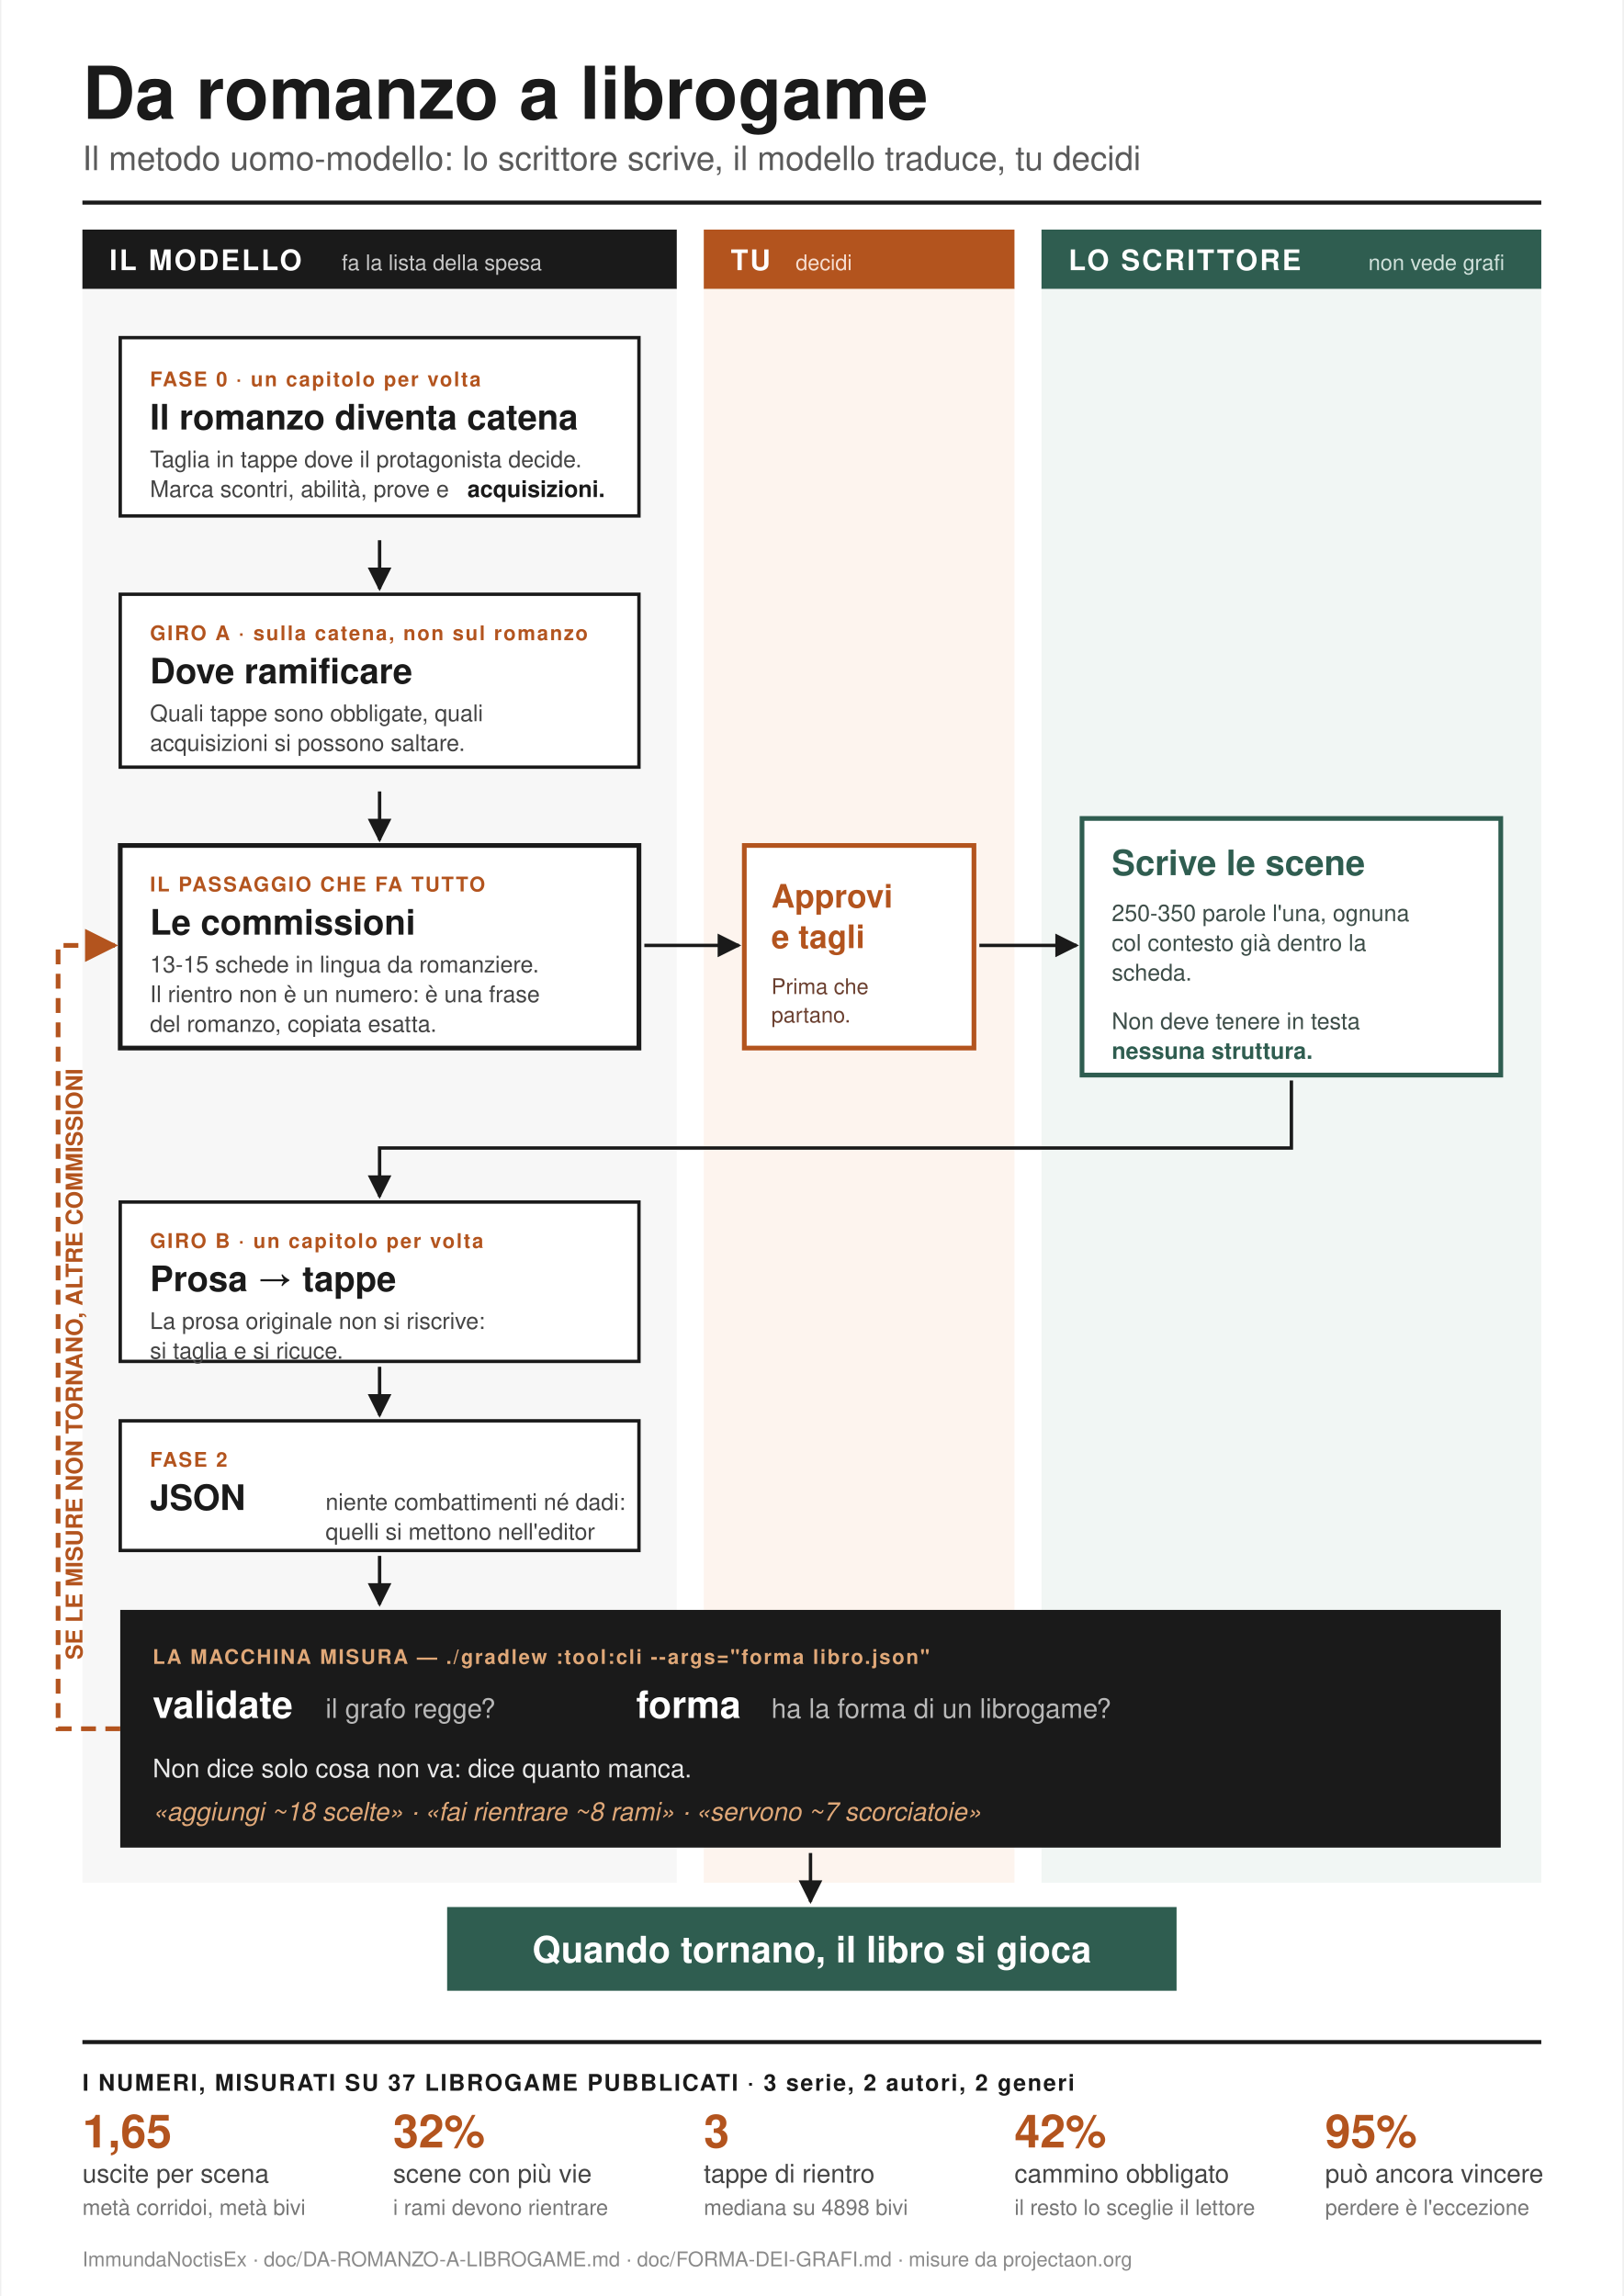
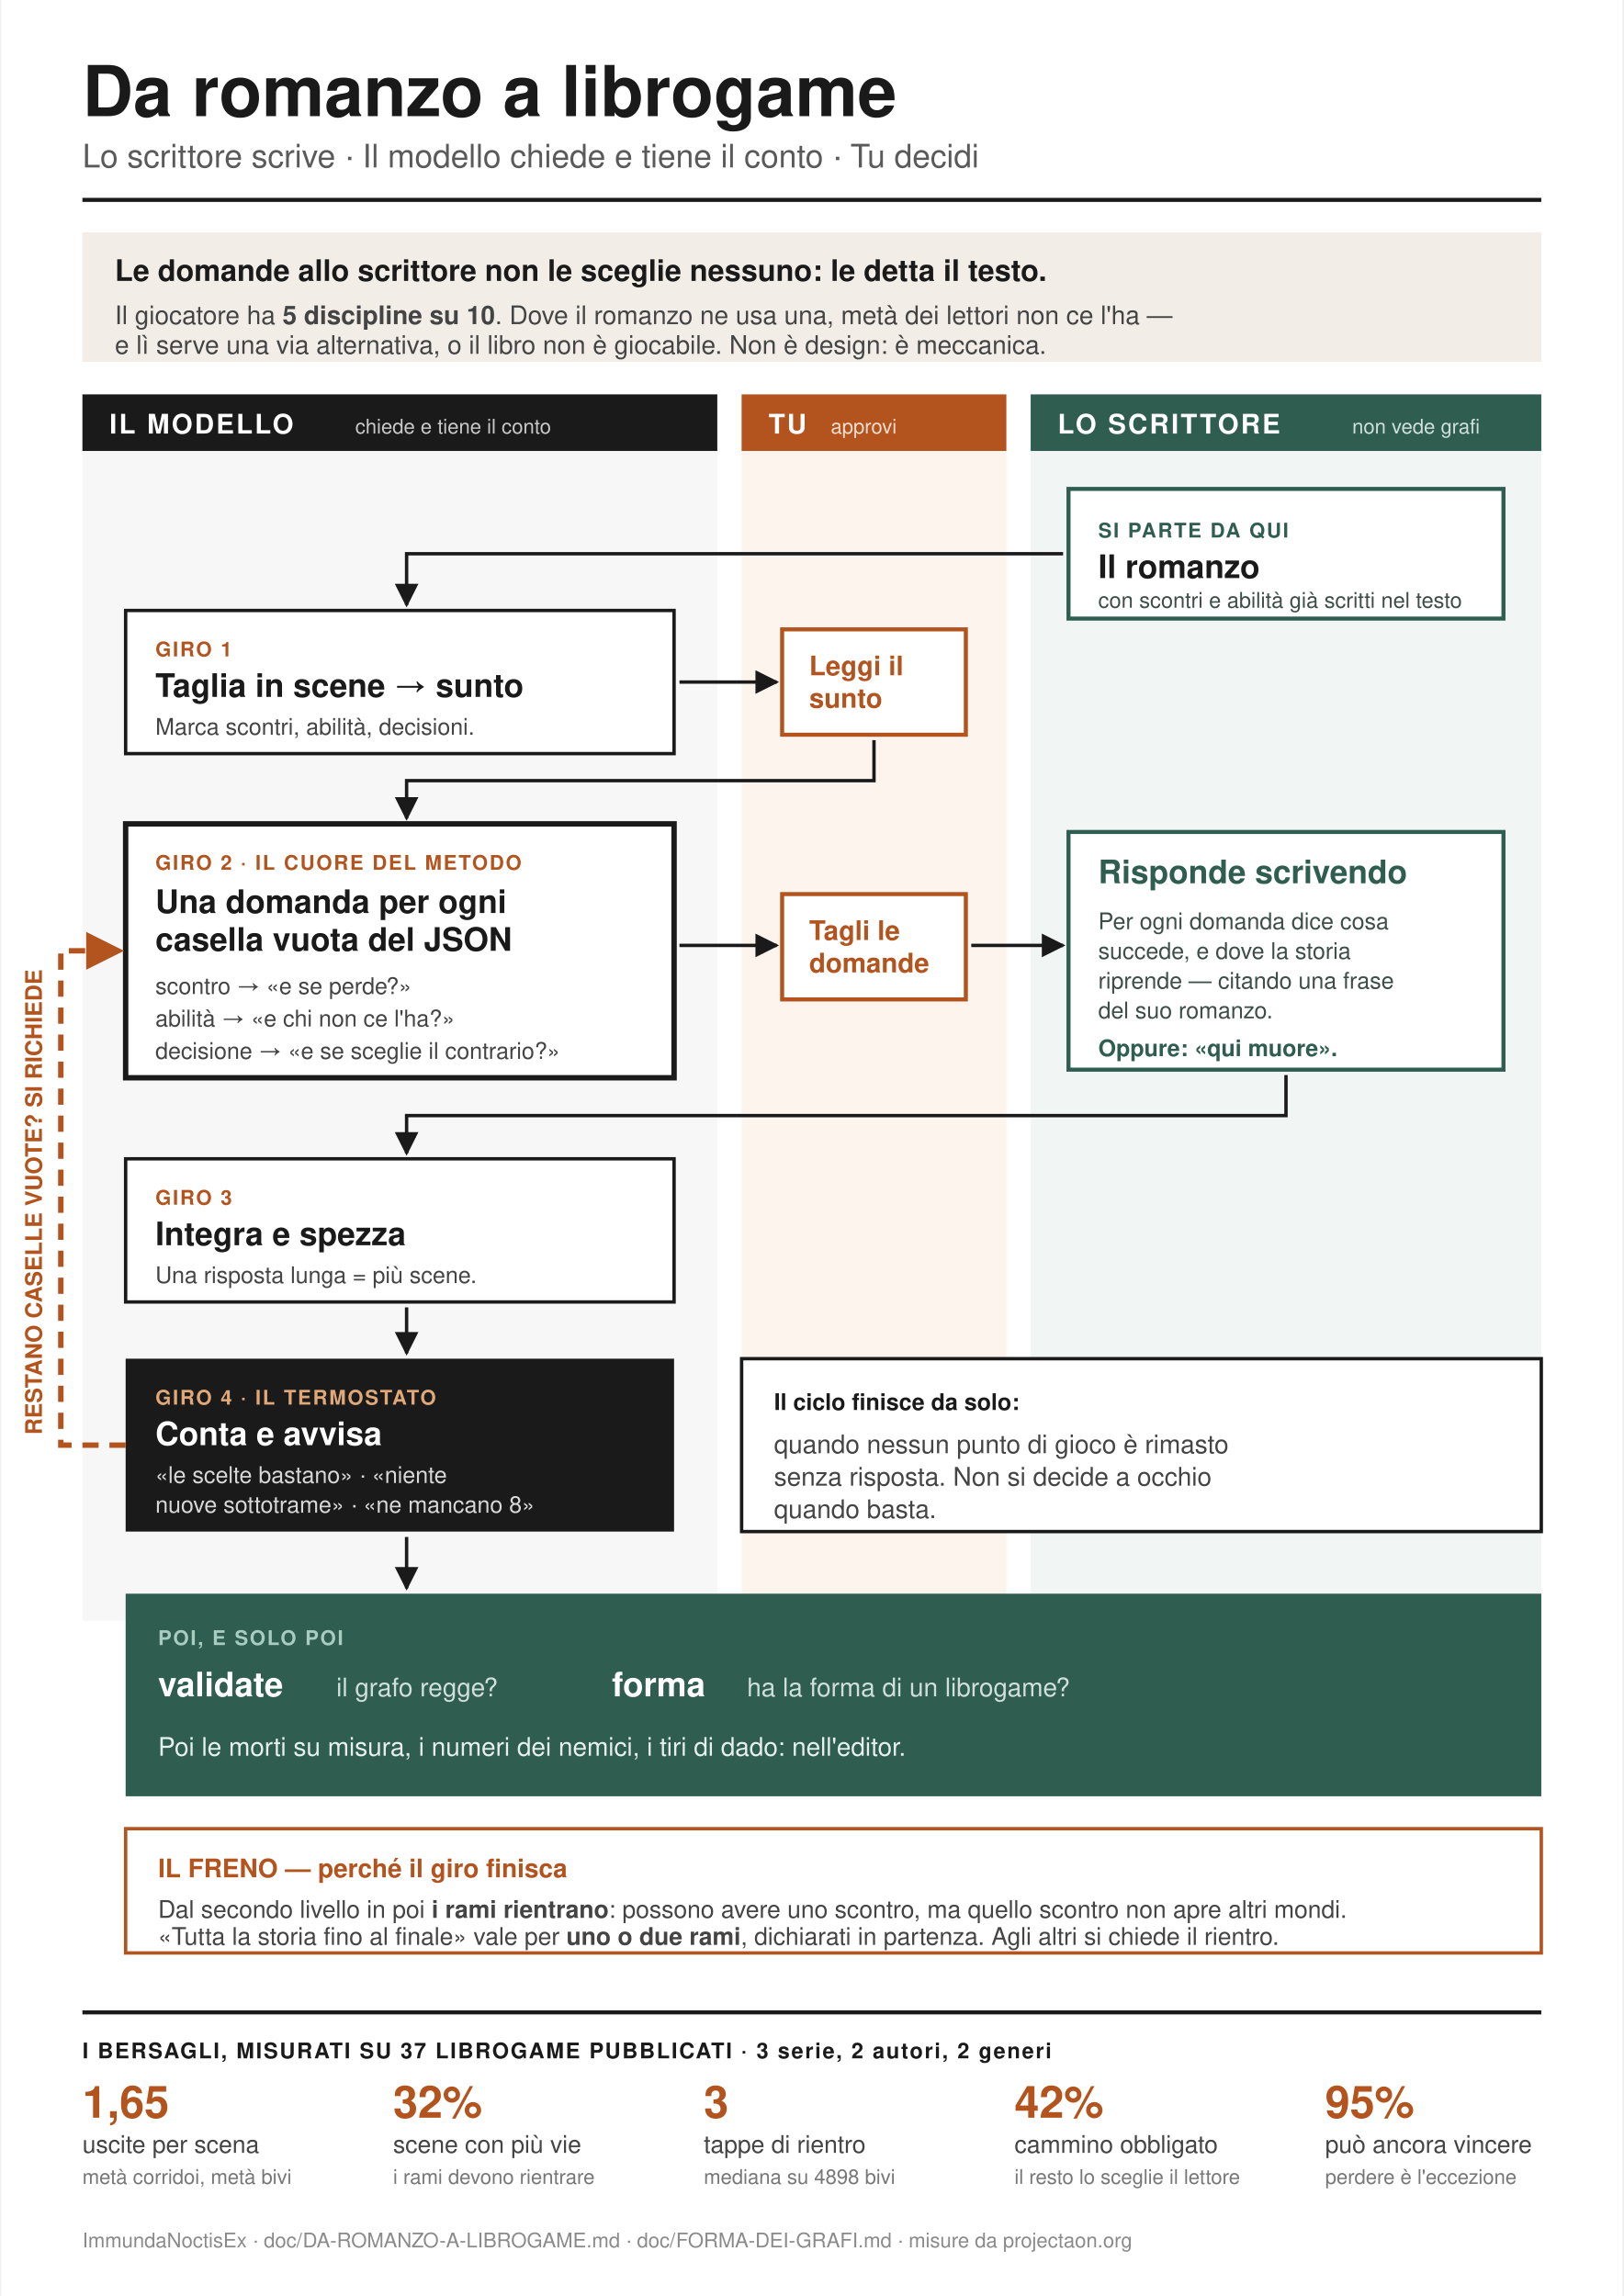
<svg xmlns="http://www.w3.org/2000/svg" viewBox="0 0 1200 1700" width="420mm" height="594mm" font-family="Helvetica, Arial, sans-serif">
  <defs>
    <marker id="freccia" viewBox="0 0 10 10" refX="9" refY="5" markerWidth="7" markerHeight="7" orient="auto-start-reverse">
      <path d="M 0 0 L 10 5 L 0 10 z" fill="#1a1a1a" />
    </marker>
-     <marker id="frecciaRitorno" viewBox="0 0 10 10" refX="9" refY="5" markerWidth="7" markerHeight="7" orient="auto-start-reverse">
+     <marker id="frecciaCiclo" viewBox="0 0 10 10" refX="9" refY="5" markerWidth="7" markerHeight="7" orient="auto-start-reverse">
      <path d="M 0 0 L 10 5 L 0 10 z" fill="#b3541e" />
    </marker>
  </defs>
  <rect width="1200" height="1700" fill="#ffffff" />
-   <text x="60" y="88" font-size="54" font-weight="700" fill="#1a1a1a">Da romanzo a librogame</text>
-   <text x="60" y="126" font-size="25" fill="#5a5a5a">Il metodo uomo-modello: lo scrittore scrive, il modello traduce, tu decidi</text>
-   <line x1="60" y1="150" x2="1140" y2="150" stroke="#1a1a1a" stroke-width="3" />
-   <rect x="60" y="170" width="440" height="44" fill="#1a1a1a" />
-   <text x="80" y="200" font-size="21" font-weight="700" fill="#ffffff" letter-spacing="1.5">IL MODELLO</text>
-   <text x="252" y="200" font-size="16" fill="#c9c9c9">fa la lista della spesa</text>
-   <rect x="520" y="170" width="230" height="44" fill="#b3541e" />
-   <text x="540" y="200" font-size="21" font-weight="700" fill="#ffffff" letter-spacing="1.5">TU</text>
-   <text x="588" y="200" font-size="16" fill="#f6ddd0">decidi</text>
-   <rect x="770" y="170" width="370" height="44" fill="#2f5d50" />
-   <text x="790" y="200" font-size="21" font-weight="700" fill="#ffffff" letter-spacing="1.5">LO SCRITTORE</text>
-   <text x="1012" y="200" font-size="16" fill="#cfe0da">non vede grafi</text>
-   <rect x="60" y="214" width="440" height="1180" fill="#f7f7f7" />
-   <rect x="520" y="214" width="230" height="1180" fill="#fdf4ee" />
-   <rect x="770" y="214" width="370" height="1180" fill="#f1f6f4" />
-   <rect x="88" y="250" width="384" height="132" fill="#ffffff" stroke="#1a1a1a" stroke-width="2.5" />
-   <text x="110" y="286" font-size="15" font-weight="700" fill="#b3541e" letter-spacing="1.2">FASE 0 · un capitolo per volta</text>
-   <text x="110" y="318" font-size="26" font-weight="700" fill="#1a1a1a">Il romanzo diventa catena</text>
-   <text x="110" y="346" font-size="17" fill="#444">Taglia in tappe dove il protagonista decide.</text>
-   <text x="110" y="368" font-size="17" fill="#444">Marca scontri, abilità, prove e</text>
-   <text x="345" y="368" font-size="17" font-weight="700" fill="#1a1a1a">acquisizioni.</text>
-   <path d="M 280 400 L 280 436" stroke="#1a1a1a" stroke-width="2.5" marker-end="url(#freccia)" />
-   <rect x="88" y="440" width="384" height="128" fill="#ffffff" stroke="#1a1a1a" stroke-width="2.5" />
-   <text x="110" y="474" font-size="15" font-weight="700" fill="#b3541e" letter-spacing="1.2">GIRO A · sulla catena, non sul romanzo</text>
-   <text x="110" y="506" font-size="26" font-weight="700" fill="#1a1a1a">Dove ramificare</text>
-   <text x="110" y="534" font-size="17" fill="#444">Quali tappe sono obbligate, quali</text>
-   <text x="110" y="556" font-size="17" fill="#444">acquisizioni si possono saltare.</text>
-   <path d="M 280 586 L 280 622" stroke="#1a1a1a" stroke-width="2.5" marker-end="url(#freccia)" />
-   <rect x="88" y="626" width="384" height="150" fill="#ffffff" stroke="#1a1a1a" stroke-width="3.5" />
-   <text x="110" y="660" font-size="15" font-weight="700" fill="#b3541e" letter-spacing="1.2">IL PASSAGGIO CHE FA TUTTO</text>
-   <text x="110" y="692" font-size="26" font-weight="700" fill="#1a1a1a">Le commissioni</text>
-   <text x="110" y="720" font-size="17" fill="#444">13-15 schede in lingua da romanziere.</text>
-   <text x="110" y="742" font-size="17" fill="#444">Il rientro non è un numero: è una frase</text>
-   <text x="110" y="764" font-size="17" fill="#444">del romanzo, copiata esatta.</text>
-   <path d="M 476 700 L 546 700" stroke="#1a1a1a" stroke-width="2.5" marker-end="url(#freccia)" />
-   <rect x="550" y="626" width="170" height="150" fill="#ffffff" stroke="#b3541e" stroke-width="3.5" />
-   <text x="570" y="672" font-size="24" font-weight="700" fill="#b3541e">Approvi</text>
-   <text x="570" y="702" font-size="24" font-weight="700" fill="#b3541e">e tagli</text>
-   <text x="570" y="736" font-size="16" fill="#6b4030">Prima che</text>
-   <text x="570" y="757" font-size="16" fill="#6b4030">partano.</text>
-   <path d="M 724 700 L 796 700" stroke="#1a1a1a" stroke-width="2.5" marker-end="url(#freccia)" />
-   <rect x="800" y="606" width="310" height="190" fill="#ffffff" stroke="#2f5d50" stroke-width="3.5" />
-   <text x="822" y="648" font-size="26" font-weight="700" fill="#2f5d50">Scrive le scene</text>
-   <text x="822" y="682" font-size="17" fill="#3d4d48">250-350 parole l'una, ognuna</text>
-   <text x="822" y="704" font-size="17" fill="#3d4d48">col contesto già dentro la</text>
-   <text x="822" y="726" font-size="17" fill="#3d4d48">scheda.</text>
-   <text x="822" y="762" font-size="17" fill="#3d4d48">Non deve tenere in testa</text>
-   <text x="822" y="784" font-size="17" font-weight="700" fill="#2f5d50">nessuna struttura.</text>
-   <path d="M 955 800 L 955 850 L 280 850 L 280 886" fill="none" stroke="#1a1a1a" stroke-width="2.5" marker-end="url(#freccia)" />
-   <rect x="88" y="890" width="384" height="118" fill="#ffffff" stroke="#1a1a1a" stroke-width="2.5" />
-   <text x="110" y="924" font-size="15" font-weight="700" fill="#b3541e" letter-spacing="1.2">GIRO B · un capitolo per volta</text>
-   <text x="110" y="956" font-size="26" font-weight="700" fill="#1a1a1a">Prosa → tappe</text>
-   <text x="110" y="984" font-size="17" fill="#444">La prosa originale non si riscrive:</text>
-   <text x="110" y="1006" font-size="17" fill="#444">si taglia e si ricuce.</text>
-   <path d="M 280 1012 L 280 1048" stroke="#1a1a1a" stroke-width="2.5" marker-end="url(#freccia)" />
-   <rect x="88" y="1052" width="384" height="96" fill="#ffffff" stroke="#1a1a1a" stroke-width="2.5" />
-   <text x="110" y="1086" font-size="15" font-weight="700" fill="#b3541e" letter-spacing="1.2">FASE 2</text>
-   <text x="110" y="1118" font-size="26" font-weight="700" fill="#1a1a1a">JSON</text>
-   <text x="240" y="1118" font-size="17" fill="#444">niente combattimenti né dadi:</text>
-   <text x="240" y="1140" font-size="17" fill="#444">quelli si mettono nell'editor</text>
-   <path d="M 280 1152 L 280 1188" stroke="#1a1a1a" stroke-width="2.5" marker-end="url(#freccia)" />
-   <rect x="88" y="1192" width="1022" height="176" fill="#1a1a1a" />
-   <text x="112" y="1232" font-size="15" font-weight="700" fill="#e0a878" letter-spacing="1.2">LA MACCHINA MISURA — ./gradlew :tool:cli --args="forma libro.json"</text>
-   <text x="112" y="1272" font-size="28" font-weight="700" fill="#ffffff">validate</text>
-   <text x="240" y="1272" font-size="20" fill="#b8b8b8">il grafo regge?</text>
-   <text x="470" y="1272" font-size="28" font-weight="700" fill="#ffffff">forma</text>
-   <text x="570" y="1272" font-size="20" fill="#b8b8b8">ha la forma di un librogame?</text>
-   <text x="112" y="1316" font-size="19" fill="#e8e8e8">Non dice solo cosa non va: dice quanto manca.</text>
-   <text x="112" y="1348" font-size="19" font-style="italic" fill="#e0a878">«aggiungi ~18 scelte» · «fai rientrare ~8 rami» · «servono ~7 scorciatoie»</text>
-   <path d="M 88 1280 L 42 1280 L 42 700 L 84 700" fill="none" stroke="#b3541e" stroke-width="3.5" stroke-dasharray="11,7" marker-end="url(#frecciaRitorno)" />
-   <text x="60" y="1010" font-size="17" font-weight="700" fill="#b3541e" transform="rotate(-90 60 1010)" text-anchor="middle">SE LE MISURE NON TORNANO, ALTRE COMMISSIONI</text>
-   <path d="M 599 1372 L 599 1408" stroke="#1a1a1a" stroke-width="2.5" marker-end="url(#freccia)" />
-   <rect x="330" y="1412" width="540" height="62" fill="#2f5d50" />
-   <text x="600" y="1453" font-size="27" font-weight="700" fill="#ffffff" text-anchor="middle">Quando tornano, il libro si gioca</text>
-   <line x1="60" y1="1512" x2="1140" y2="1512" stroke="#1a1a1a" stroke-width="3" />
-   <text x="60" y="1548" font-size="17" font-weight="700" fill="#1a1a1a" letter-spacing="1.2">I NUMERI, MISURATI SU 37 LIBROGAME PUBBLICATI · 3 serie, 2 autori, 2 generi</text>
-   <g font-size="19" fill="#444">
-     <text x="60" y="1590" font-size="34" font-weight="700" fill="#b3541e">1,65</text>
-     <text x="60" y="1616">uscite per scena</text>
-     <text x="60" y="1640" font-size="16" fill="#777">metà corridoi, metà bivi</text>
-     <text x="290" y="1590" font-size="34" font-weight="700" fill="#b3541e">32%</text>
-     <text x="290" y="1616">scene con più vie</text>
-     <text x="290" y="1640" font-size="16" fill="#777">i rami devono rientrare</text>
-     <text x="520" y="1590" font-size="34" font-weight="700" fill="#b3541e">3</text>
-     <text x="520" y="1616">tappe di rientro</text>
-     <text x="520" y="1640" font-size="16" fill="#777">mediana su 4898 bivi</text>
-     <text x="750" y="1590" font-size="34" font-weight="700" fill="#b3541e">42%</text>
-     <text x="750" y="1616">cammino obbligato</text>
-     <text x="750" y="1640" font-size="16" fill="#777">il resto lo sceglie il lettore</text>
-     <text x="980" y="1590" font-size="34" font-weight="700" fill="#b3541e">95%</text>
-     <text x="980" y="1616">può ancora vincere</text>
-     <text x="980" y="1640" font-size="16" fill="#777">perdere è l'eccezione</text>
+   <text x="60" y="86" font-size="52" font-weight="700" fill="#1a1a1a">Da romanzo a librogame</text>
+   <text x="60" y="124" font-size="24" fill="#5a5a5a">Lo scrittore scrive · Il modello chiede e tiene il conto · Tu decidi</text>
+   <line x1="60" y1="148" x2="1140" y2="148" stroke="#1a1a1a" stroke-width="3" />
+   <rect x="60" y="172" width="1080" height="96" fill="#f2ede7" />
+   <text x="84" y="208" font-size="22" font-weight="700" fill="#1a1a1a">Le domande allo scrittore non le sceglie nessuno: le detta il testo.</text>
+   <text x="84" y="240" font-size="19" fill="#444">Il giocatore ha <tspan font-weight="700">5 discipline su 10</tspan>. Dove il romanzo ne usa una, metà dei lettori non ce l'ha —</text>
+   <text x="84" y="262" font-size="19" fill="#444">e lì serve una via alternativa, o il libro non è giocabile. Non è design: è meccanica.</text>
+   <rect x="60" y="292" width="470" height="42" fill="#1a1a1a" />
+   <text x="80" y="321" font-size="20" font-weight="700" fill="#ffffff" letter-spacing="1.5">IL MODELLO</text>
+   <text x="262" y="321" font-size="15" fill="#c9c9c9">chiede e tiene il conto</text>
+   <rect x="548" y="292" width="196" height="42" fill="#b3541e" />
+   <text x="568" y="321" font-size="20" font-weight="700" fill="#ffffff" letter-spacing="1.5">TU</text>
+   <text x="614" y="321" font-size="15" fill="#f6ddd0">approvi</text>
+   <rect x="762" y="292" width="378" height="42" fill="#2f5d50" />
+   <text x="782" y="321" font-size="20" font-weight="700" fill="#ffffff" letter-spacing="1.5">LO SCRITTORE</text>
+   <text x="1000" y="321" font-size="15" fill="#cfe0da">non vede grafi</text>
+   <rect x="60" y="334" width="470" height="866" fill="#f7f7f7" />
+   <rect x="548" y="334" width="196" height="866" fill="#fdf4ee" />
+   <rect x="762" y="334" width="378" height="866" fill="#f1f6f4" />
+   <rect x="790" y="362" width="322" height="96" fill="#ffffff" stroke="#2f5d50" stroke-width="3" />
+   <text x="812" y="398" font-size="15" font-weight="700" fill="#2f5d50" letter-spacing="1.2">SI PARTE DA QUI</text>
+   <text x="812" y="428" font-size="24" font-weight="700" fill="#1a1a1a">Il romanzo</text>
+   <text x="812" y="450" font-size="16" fill="#3d4d48">con scontri e abilità già scritti nel testo</text>
+   <path d="M 786 410 L 300 410 L 300 448" fill="none" stroke="#1a1a1a" stroke-width="2.5" marker-end="url(#freccia)" />
+   <rect x="92" y="452" width="406" height="106" fill="#ffffff" stroke="#1a1a1a" stroke-width="2.5" />
+   <text x="114" y="486" font-size="15" font-weight="700" fill="#b3541e" letter-spacing="1.2">GIRO 1</text>
+   <text x="114" y="516" font-size="24" font-weight="700" fill="#1a1a1a">Taglia in scene → sunto</text>
+   <text x="114" y="544" font-size="17" fill="#444">Marca scontri, abilità, decisioni.</text>
+   <path d="M 502 505 L 574 505" stroke="#1a1a1a" stroke-width="2.5" marker-end="url(#freccia)" />
+   <rect x="578" y="466" width="136" height="78" fill="#ffffff" stroke="#b3541e" stroke-width="3" />
+   <text x="598" y="500" font-size="20" font-weight="700" fill="#b3541e">Leggi il</text>
+   <text x="598" y="524" font-size="20" font-weight="700" fill="#b3541e">sunto</text>
+   <path d="M 646 548 L 646 578 L 300 578 L 300 606" fill="none" stroke="#1a1a1a" stroke-width="2.5" marker-end="url(#freccia)" />
+   <rect x="92" y="610" width="406" height="188" fill="#ffffff" stroke="#1a1a1a" stroke-width="4" />
+   <text x="114" y="644" font-size="15" font-weight="700" fill="#b3541e" letter-spacing="1.2">GIRO 2 · IL CUORE DEL METODO</text>
+   <text x="114" y="676" font-size="24" font-weight="700" fill="#1a1a1a">Una domanda per ogni</text>
+   <text x="114" y="704" font-size="24" font-weight="700" fill="#1a1a1a">casella vuota del JSON</text>
+   <text x="114" y="736" font-size="17" fill="#444">scontro → «e se perde?»</text>
+   <text x="114" y="760" font-size="17" fill="#444">abilità → «e chi non ce l'ha?»</text>
+   <text x="114" y="784" font-size="17" fill="#444">decisione → «e se sceglie il contrario?»</text>
+   <path d="M 502 700 L 574 700" stroke="#1a1a1a" stroke-width="2.5" marker-end="url(#freccia)" />
+   <rect x="578" y="662" width="136" height="78" fill="#ffffff" stroke="#b3541e" stroke-width="3" />
+   <text x="598" y="696" font-size="20" font-weight="700" fill="#b3541e">Tagli le</text>
+   <text x="598" y="720" font-size="20" font-weight="700" fill="#b3541e">domande</text>
+   <path d="M 718 700 L 786 700" stroke="#1a1a1a" stroke-width="2.5" marker-end="url(#freccia)" />
+   <rect x="790" y="616" width="322" height="176" fill="#ffffff" stroke="#2f5d50" stroke-width="3" />
+   <text x="812" y="654" font-size="24" font-weight="700" fill="#2f5d50">Risponde scrivendo</text>
+   <text x="812" y="688" font-size="17" fill="#3d4d48">Per ogni domanda dice cosa</text>
+   <text x="812" y="710" font-size="17" fill="#3d4d48">succede, e dove la storia</text>
+   <text x="812" y="732" font-size="17" fill="#3d4d48">riprende — citando una frase</text>
+   <text x="812" y="754" font-size="17" fill="#3d4d48">del suo romanzo.</text>
+   <text x="812" y="782" font-size="17" font-weight="700" fill="#2f5d50">Oppure: «qui muore».</text>
+   <path d="M 951 796 L 951 826 L 300 826 L 300 854" fill="none" stroke="#1a1a1a" stroke-width="2.5" marker-end="url(#freccia)" />
+   <rect x="92" y="858" width="406" height="106" fill="#ffffff" stroke="#1a1a1a" stroke-width="2.5" />
+   <text x="114" y="892" font-size="15" font-weight="700" fill="#b3541e" letter-spacing="1.2">GIRO 3</text>
+   <text x="114" y="922" font-size="24" font-weight="700" fill="#1a1a1a">Integra e spezza</text>
+   <text x="114" y="950" font-size="17" fill="#444">Una risposta lunga = più scene.</text>
+   <path d="M 300 968 L 300 1002" stroke="#1a1a1a" stroke-width="2.5" marker-end="url(#freccia)" />
+   <rect x="92" y="1006" width="406" height="128" fill="#1a1a1a" />
+   <text x="114" y="1040" font-size="15" font-weight="700" fill="#e0a878" letter-spacing="1.2">GIRO 4 · IL TERMOSTATO</text>
+   <text x="114" y="1070" font-size="24" font-weight="700" fill="#ffffff">Conta e avvisa</text>
+   <text x="114" y="1098" font-size="17" fill="#d8d8d8">«le scelte bastano» · «niente</text>
+   <text x="114" y="1120" font-size="17" fill="#d8d8d8">nuove sottotrame» · «ne mancano 8»</text>
+   <path d="M 92 1070 L 44 1070 L 44 704 L 88 704" fill="none" stroke="#b3541e" stroke-width="4" stroke-dasharray="12,8" marker-end="url(#frecciaCiclo)" />
+   <text x="30" y="890" font-size="17" font-weight="700" fill="#b3541e" transform="rotate(-90 30 890)" text-anchor="middle">RESTANO CASELLE VUOTE? SI RICHIEDE</text>
+   <rect x="548" y="1006" width="592" height="128" fill="#ffffff" stroke="#1a1a1a" stroke-width="2.5" />
+   <text x="572" y="1044" font-size="17" font-weight="700" fill="#1a1a1a">Il ciclo finisce da solo:</text>
+   <text x="572" y="1076" font-size="19" fill="#444">quando nessun punto di gioco è rimasto</text>
+   <text x="572" y="1100" font-size="19" fill="#444">senza risposta. Non si decide a occhio</text>
+   <text x="572" y="1124" font-size="19" fill="#444">quando basta.</text>
+   <path d="M 300 1138 L 300 1176" stroke="#1a1a1a" stroke-width="2.5" marker-end="url(#freccia)" />
+   <rect x="92" y="1180" width="1048" height="150" fill="#2f5d50" />
+   <text x="116" y="1218" font-size="15" font-weight="700" fill="#a8ccc0" letter-spacing="1.2">POI, E SOLO POI</text>
+   <text x="116" y="1256" font-size="25" font-weight="700" fill="#ffffff">validate</text>
+   <text x="248" y="1256" font-size="19" fill="#cfe0da">il grafo regge?</text>
+   <text x="452" y="1256" font-size="25" font-weight="700" fill="#ffffff">forma</text>
+   <text x="552" y="1256" font-size="19" fill="#cfe0da">ha la forma di un librogame?</text>
+   <text x="116" y="1300" font-size="19" fill="#e6f0ec">Poi le morti su misura, i numeri dei nemici, i tiri di dado: nell'editor.</text>
+   <rect x="92" y="1354" width="1048" height="92" fill="#ffffff" stroke="#b3541e" stroke-width="2.5" />
+   <text x="116" y="1390" font-size="19" font-weight="700" fill="#b3541e">IL FRENO — perché il giro finisca</text>
+   <text x="116" y="1420" font-size="18" fill="#444">Dal secondo livello in poi <tspan font-weight="700">i rami rientrano</tspan>: possono avere uno scontro, ma quello scontro non apre altri mondi.</text>
+   <text x="116" y="1440" font-size="18" fill="#444">«Tutta la storia fino al finale» vale per <tspan font-weight="700">uno o due rami</tspan>, dichiarati in partenza. Agli altri si chiede il rientro.</text>
+   <line x1="60" y1="1490" x2="1140" y2="1490" stroke="#1a1a1a" stroke-width="3" />
+   <text x="60" y="1524" font-size="16" font-weight="700" fill="#1a1a1a" letter-spacing="1.2">I BERSAGLI, MISURATI SU 37 LIBROGAME PUBBLICATI · 3 serie, 2 autori, 2 generi</text>
+   <g font-size="18" fill="#444">
+     <text x="60" y="1568" font-size="33" font-weight="700" fill="#b3541e">1,65</text>
+     <text x="60" y="1594">uscite per scena</text>
+     <text x="60" y="1617" font-size="15" fill="#777">metà corridoi, metà bivi</text>
+     <text x="290" y="1568" font-size="33" font-weight="700" fill="#b3541e">32%</text>
+     <text x="290" y="1594">scene con più vie</text>
+     <text x="290" y="1617" font-size="15" fill="#777">i rami devono rientrare</text>
+     <text x="520" y="1568" font-size="33" font-weight="700" fill="#b3541e">3</text>
+     <text x="520" y="1594">tappe di rientro</text>
+     <text x="520" y="1617" font-size="15" fill="#777">mediana su 4898 bivi</text>
+     <text x="750" y="1568" font-size="33" font-weight="700" fill="#b3541e">42%</text>
+     <text x="750" y="1594">cammino obbligato</text>
+     <text x="750" y="1617" font-size="15" fill="#777">il resto lo sceglie il lettore</text>
+     <text x="980" y="1568" font-size="33" font-weight="700" fill="#b3541e">95%</text>
+     <text x="980" y="1594">può ancora vincere</text>
+     <text x="980" y="1617" font-size="15" fill="#777">perdere è l'eccezione</text>
  </g>
-   <text x="60" y="1678" font-size="15" fill="#8a8a8a">ImmundaNoctisEx · doc/DA-ROMANZO-A-LIBROGAME.md · doc/FORMA-DEI-GRAFI.md · misure da projectaon.org</text>
+   <text x="60" y="1664" font-size="15" fill="#8a8a8a">ImmundaNoctisEx · doc/DA-ROMANZO-A-LIBROGAME.md · doc/FORMA-DEI-GRAFI.md · misure da projectaon.org</text>
</svg>
